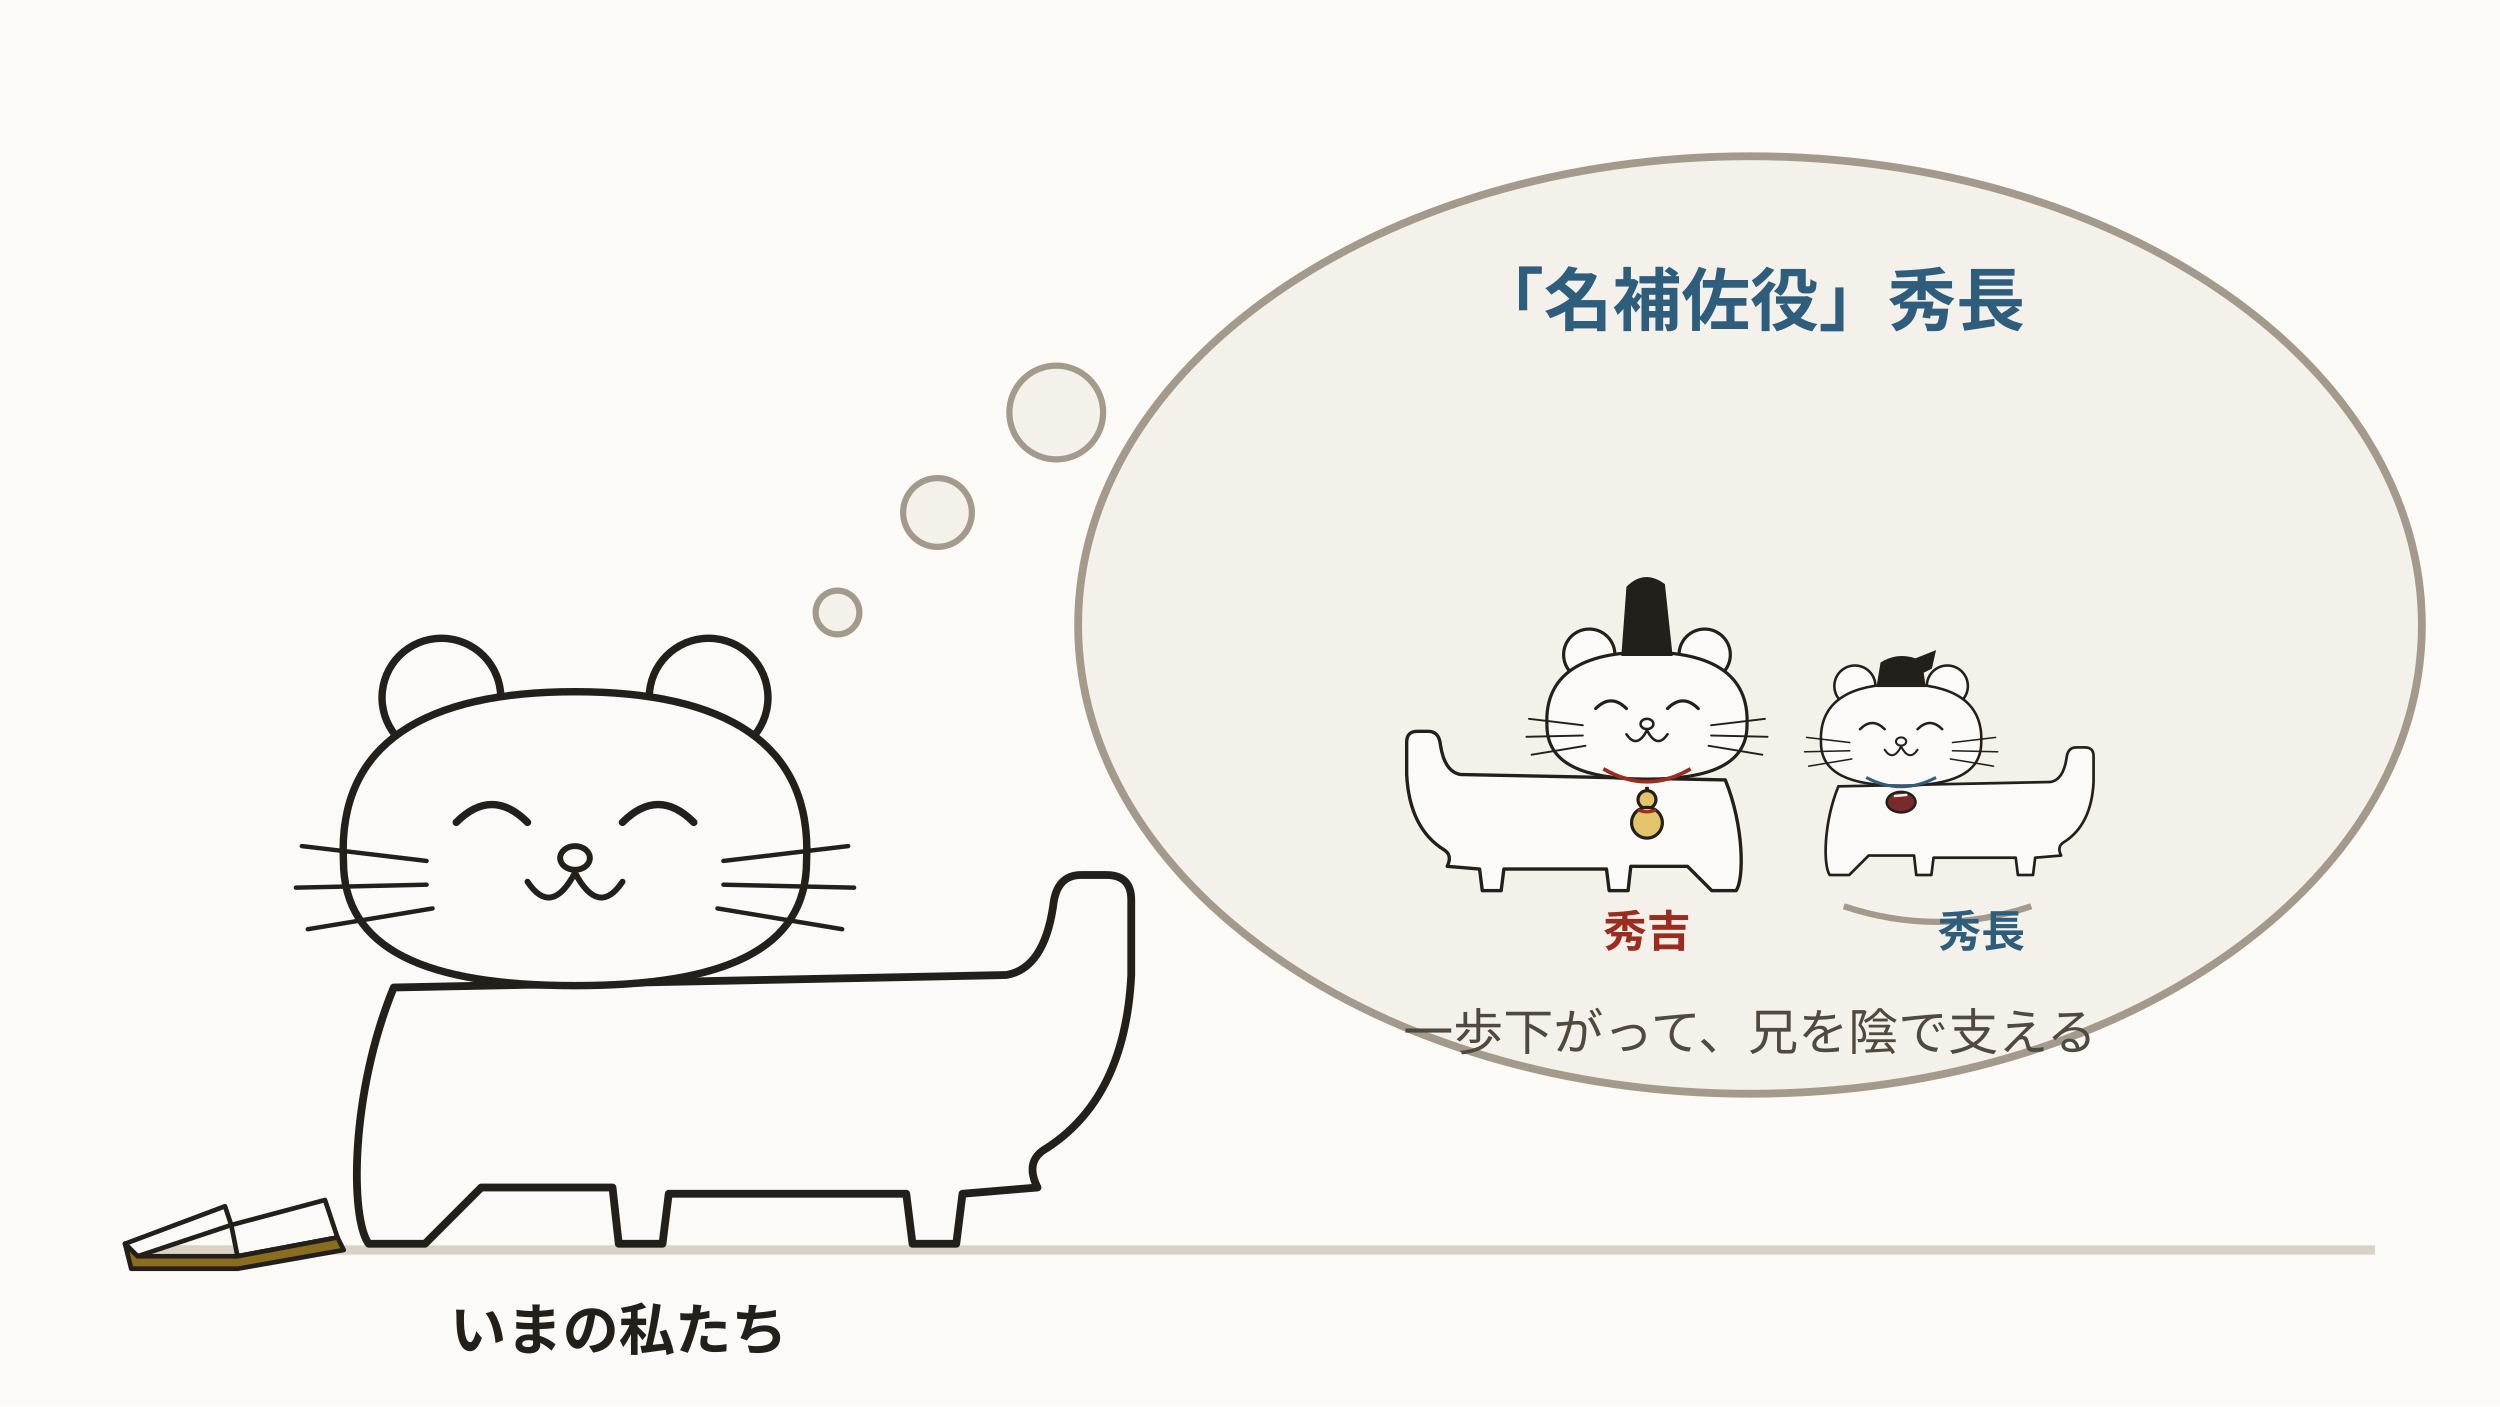
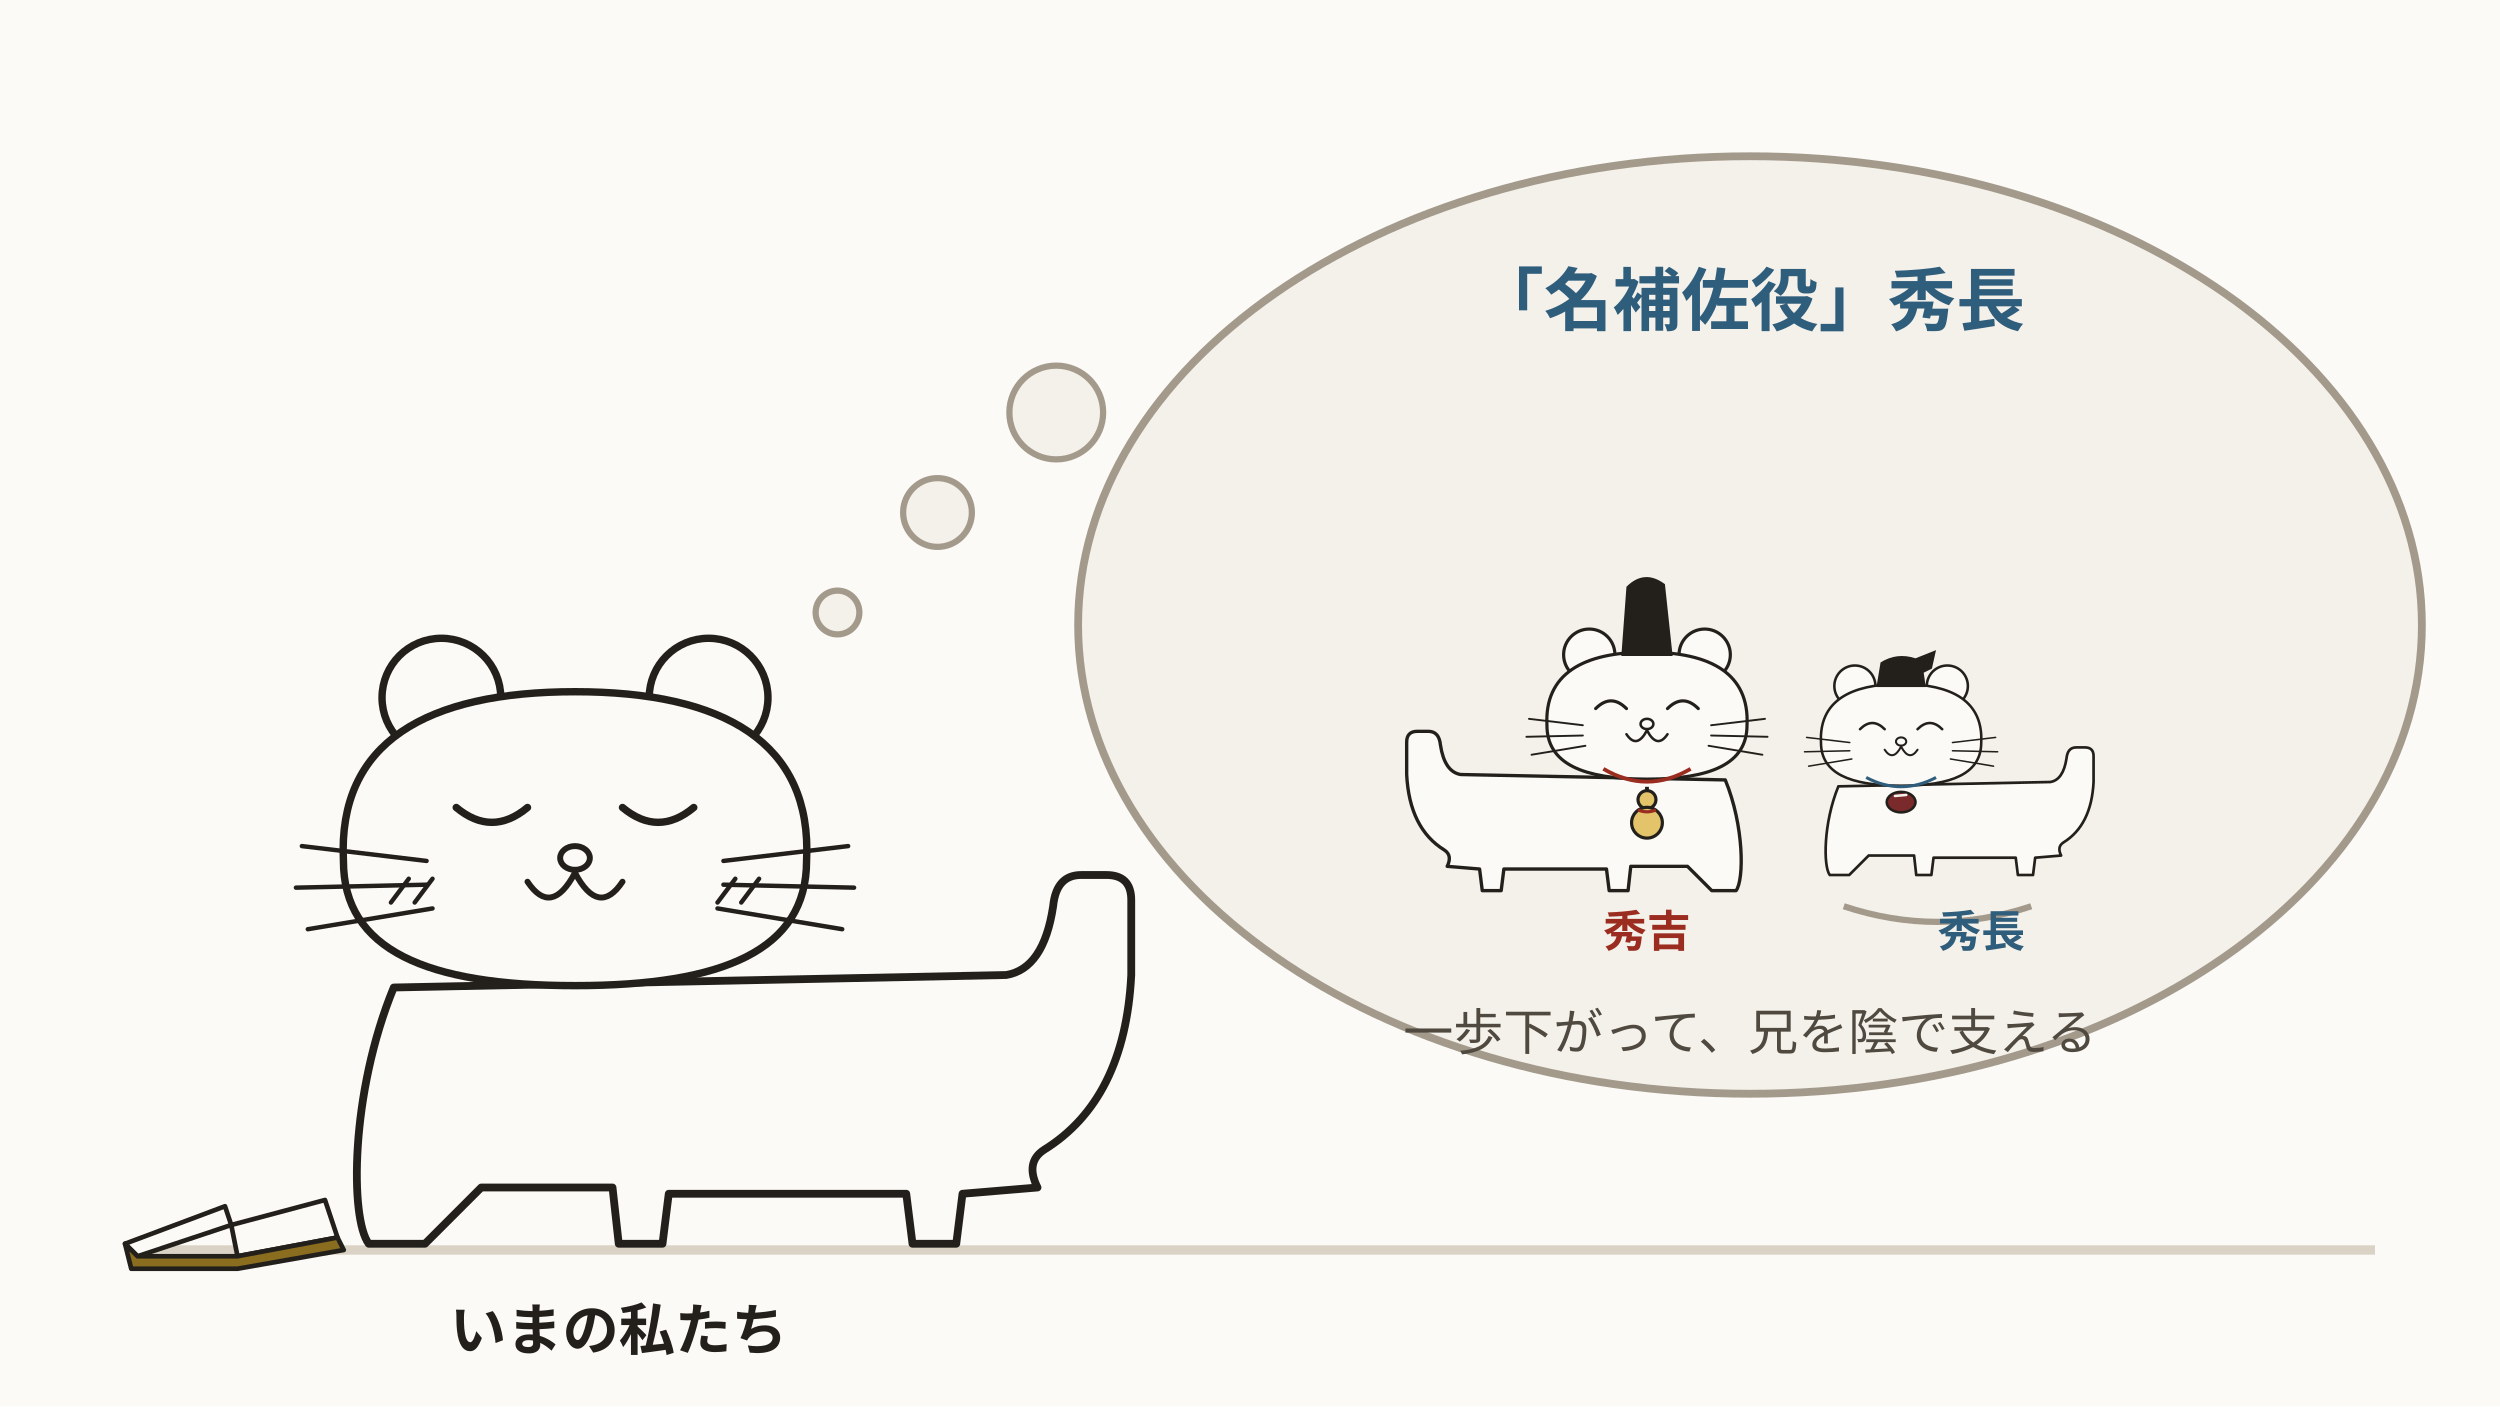
- <svg xmlns="http://www.w3.org/2000/svg" viewBox="0 0 800 450" role="img" aria-label="本を読んでいた四つ足のぱぱねこ（いまの私たち）が、兄の一歩後ろに控える「名補佐役」の秀長を思い浮かべているイメージイラスト。人物はみな服を着ない四つ足の猫のキャラ（ぱぱねこ）で描き、秀吉は立烏帽子と首の瓢箪、秀長は折烏帽子と首の小豆で見分ける">
+ <svg xmlns="http://www.w3.org/2000/svg" viewBox="0 0 800 450" role="img" aria-label="本を読んでいた四つ足のぱぱねこ（いまの私たち）が、兄の一歩後ろに控える「名補佐役」の秀長を思い浮かべているイメージイラスト。いまの私たちは楽しげな顔。人物はみな服を着ない四つ足の猫のキャラ（ぱぱねこ）で描き、秀吉は立烏帽子と首の瓢箪、秀長は折烏帽子と首の小豆で見分ける">
  <defs>
+     <g id="pn-ex-cover">
+       <path d="M-47,-24 H47 V40 H-47 Z" fill="#fbfaf6" stroke="none" />
+       <ellipse cx="0" cy="9" rx="5" ry="4" fill="none" stroke="#23201c" stroke-width="2" />
+     </g>
+     <g id="pn-ex-ki" fill="none" stroke="#23201c" stroke-linecap="round" stroke-linejoin="round">
+       <use href="#pn-ex-cover" />
+       <path d="M-44,0 Q-29,-20 -14,0 M14,0 Q29,-20 44,0" stroke-width="3" />
+       <path d="M-16,17 Q-8,27 0,14 Q8,27 16,17" stroke-width="2" />
+       <path d="M-9,23 Q0,42 9,23 Q0,27 -9,23 Z" fill="#23201c" stroke-width="1.5" />
+       <path d="M-64,24 l6,-8 M-56,24 l6,-8 M-48,24 l6,-8 M42,24 l6,-8 M50,24 l6,-8 M58,24 l6,-8" stroke-width="1.5" />
+     </g>
+     <g id="pn-ex-do" fill="none" stroke="#23201c" stroke-linecap="round">
+       <use href="#pn-ex-cover" />
+       <path d="M-42,-12 L-17,-2 M17,-2 L42,-12" stroke-width="3" />
+       <path d="M-16,28 Q-8,15 0,27 Q8,15 16,28" stroke-width="2" />
+     </g>
+     <g id="pn-ex-ai" fill="none" stroke="#23201c" stroke-linecap="round">
+       <use href="#pn-ex-cover" />
+       <path d="M-42,0 L-18,-9 M18,-9 L42,0" stroke-width="2.5" />
+       <path d="M-11,27 Q-5,19 0,25 Q5,19 11,27" stroke-width="2" />
+     </g>
+     <g id="pn-ex-namida">
+       <path d="M-34,6 Q-41,18 -34,22 Q-27,18 -34,6 Z" fill="#dfe9f0" stroke="#2f5d7c" stroke-width="2" />
+     </g>
+     <g id="pn-ex-raku" fill="none" stroke="#23201c" stroke-linecap="round">
+       <use href="#pn-ex-cover" />
+       <path d="M-40,-8 Q-28,2 -16,-8 M16,-8 Q28,2 40,-8" stroke-width="2.5" />
+       <path d="M-16,17 Q-8,29 0,14 Q8,29 16,17" stroke-width="2" />
+       <path d="M-62,24 l6,-8 M-54,24 l6,-8 M48,24 l6,-8 M56,24 l6,-8" stroke-width="1.5" />
+     </g>
    <g id="pn-head">
      <circle cx="-45" cy="-45" r="20" fill="#fbfaf6" stroke="#23201c" stroke-width="2.5" />
      <circle cx="45" cy="-45" r="20" fill="#fbfaf6" stroke="#23201c" stroke-width="2.5" />
      <path d="M-78,10 C-80,-30 -50,-47 0,-47 C50,-47 80,-30 78,10 C78,40 50,52 0,52 C-50,52 -78,40 -78,10 Z" fill="#fbfaf6" stroke="#23201c" stroke-width="2.5" />
      <path d="M-40,-3 Q-28,-15 -16,-3 M16,-3 Q28,-15 40,-3" fill="none" stroke="#23201c" stroke-width="2.5" stroke-linecap="round" />
      <ellipse cx="0" cy="9" rx="5" ry="4" fill="none" stroke="#23201c" stroke-width="2" />
      <path d="M-16,17 Q-8,29 0,14 Q8,29 16,17" fill="none" stroke="#23201c" stroke-width="2" stroke-linecap="round" />
      <path d="M-50,10 L-92,5 M-50,18 L-94,19 M-48,26 L-90,33 M50,10 L92,5 M50,18 L94,19 M48,26 L90,33" stroke="#23201c" stroke-width="1.5" stroke-linecap="round" />
    </g>
    <g id="pn-base">
      <path d="M-109,-82 C-123,-48 -123,-8 -117,0 L-99,0 L-81,-18 L-39,-18 L-37,0 L-23,0 L-21,-16 L55,-16 L57,0 L71,0 L73,-16 L97,-18 Q93,-26 99,-30 Q125,-46 127,-86 L127,-110 Q127,-118 119,-118 L111,-118 Q103,-118 102,-108 Q99,-88 87,-86 Z" fill="#fbfaf6" stroke="#23201c" stroke-width="2.5" stroke-linejoin="round" />
      <use href="#pn-head" transform="translate(-51,-132) scale(0.95)" />
    </g>
  </defs>
  <rect width="800" height="450" fill="#fbfaf6" />
  <path d="M40,400 H760" stroke="#d9d2c5" stroke-width="3" />
  <path d="M126,316 C112,350 112,390 118,398 L136,398 L154,380 L196,380 L198,398 L212,398 L214,382 L290,382 L292,398 L306,398 L308,382 L332,380 Q328,372 334,368 Q360,352 362,312 L362,288 Q362,280 354,280 L346,280 Q338,280 337,290 Q334,310 322,312 Z" fill="#fbfaf6" stroke="#23201c" stroke-width="2.5" stroke-linejoin="round" />
  <g transform="translate(184,266) scale(0.95)">
    <use href="#pn-head" />
+     <use href="#pn-ex-raku" />
  </g>
  <path d="M40,398 L72,386 L74,392 L44,402 Z M74,392 L104,384 L108,396 L76,402 Z" fill="#fbfaf6" stroke="#23201c" stroke-width="1.5" stroke-linejoin="round" />
  <path d="M40,398 L44,402 L76,402 L108,396 L110,400 L76,406 L42,406 Z" fill="#8a6d1f" stroke="#23201c" stroke-width="1.5" stroke-linejoin="round" />
  <circle cx="268" cy="196" r="7" fill="#f4f1ea" stroke="#a39a8c" stroke-width="2" />
  <circle cx="300" cy="164" r="11" fill="#f4f1ea" stroke="#a39a8c" stroke-width="2" />
  <circle cx="338" cy="132" r="15" fill="#f4f1ea" stroke="#a39a8c" stroke-width="2" />
  <ellipse cx="560" cy="200" rx="215" ry="150" fill="#f4f1ea" stroke="#a39a8c" stroke-width="2.5" />
  <g transform="translate(505,285) scale(-0.432,0.432)">
    <use href="#pn-base" />
    <g transform="translate(-51,-132) scale(0.95)">
      <path d="M-20,-44 L-14,-100 Q2,-112 16,-98 L20,-44 Z" fill="#23201c" />
      <path d="M-34,44 Q0,64 34,44" fill="none" stroke="#9b2d20" stroke-width="3" />
      <path d="M0,58 V62" stroke="#23201c" stroke-width="3" />
      <circle cx="0" cy="68" r="7" fill="#e3c46a" stroke="#23201c" stroke-width="2.5" />
      <circle cx="0" cy="86" r="12" fill="#e3c46a" stroke="#23201c" stroke-width="2.5" />
      <path d="M-7,76 Q0,79 7,76" fill="none" stroke="#9b2d20" stroke-width="2.5" />
    </g>
  </g>
  <g transform="translate(626,280) scale(0.346,0.346)">
    <use href="#pn-base" />
    <g transform="translate(-51,-132) scale(0.95)">
      <path d="M-24,-44 L-20,-68 Q-4,-78 14,-72 L34,-80 L30,-62 L22,-58 L24,-44 Z" fill="#23201c" />
      <path d="M-34,44 Q0,62 34,44" fill="none" stroke="#2f5d7c" stroke-width="3" />
      <ellipse cx="0" cy="68" rx="14" ry="10" fill="#7a2a2a" stroke="#23201c" stroke-width="2.5" />
      <path d="M-6,62 L5,61" stroke="#f4f1ea" stroke-width="2.5" stroke-linecap="round" />
    </g>
  </g>
  <path d="M590,290 Q620,300 650,290" stroke="#a39a8c" stroke-width="2" fill="none" />
  <g font-family="'Noto Serif JP','Yu Mincho','Hiragino Mincho ProN',serif" text-anchor="middle">
    <text x="560" y="104" font-size="22" font-weight="700" fill="#2f5d7c">「名補佐役」秀長</text>
    <text x="560" y="336" font-size="16" fill="#4f4940">一歩下がって、兄を陰で支える</text>
    <text x="527" y="303" font-size="14" font-weight="700" fill="#9b2d20">秀吉</text>
    <text x="634" y="303" font-size="14" font-weight="700" fill="#2f5d7c">秀長</text>
    <text x="198" y="432" font-size="18" font-weight="700" fill="#23201c">いまの私たち</text>
  </g>
</svg>
